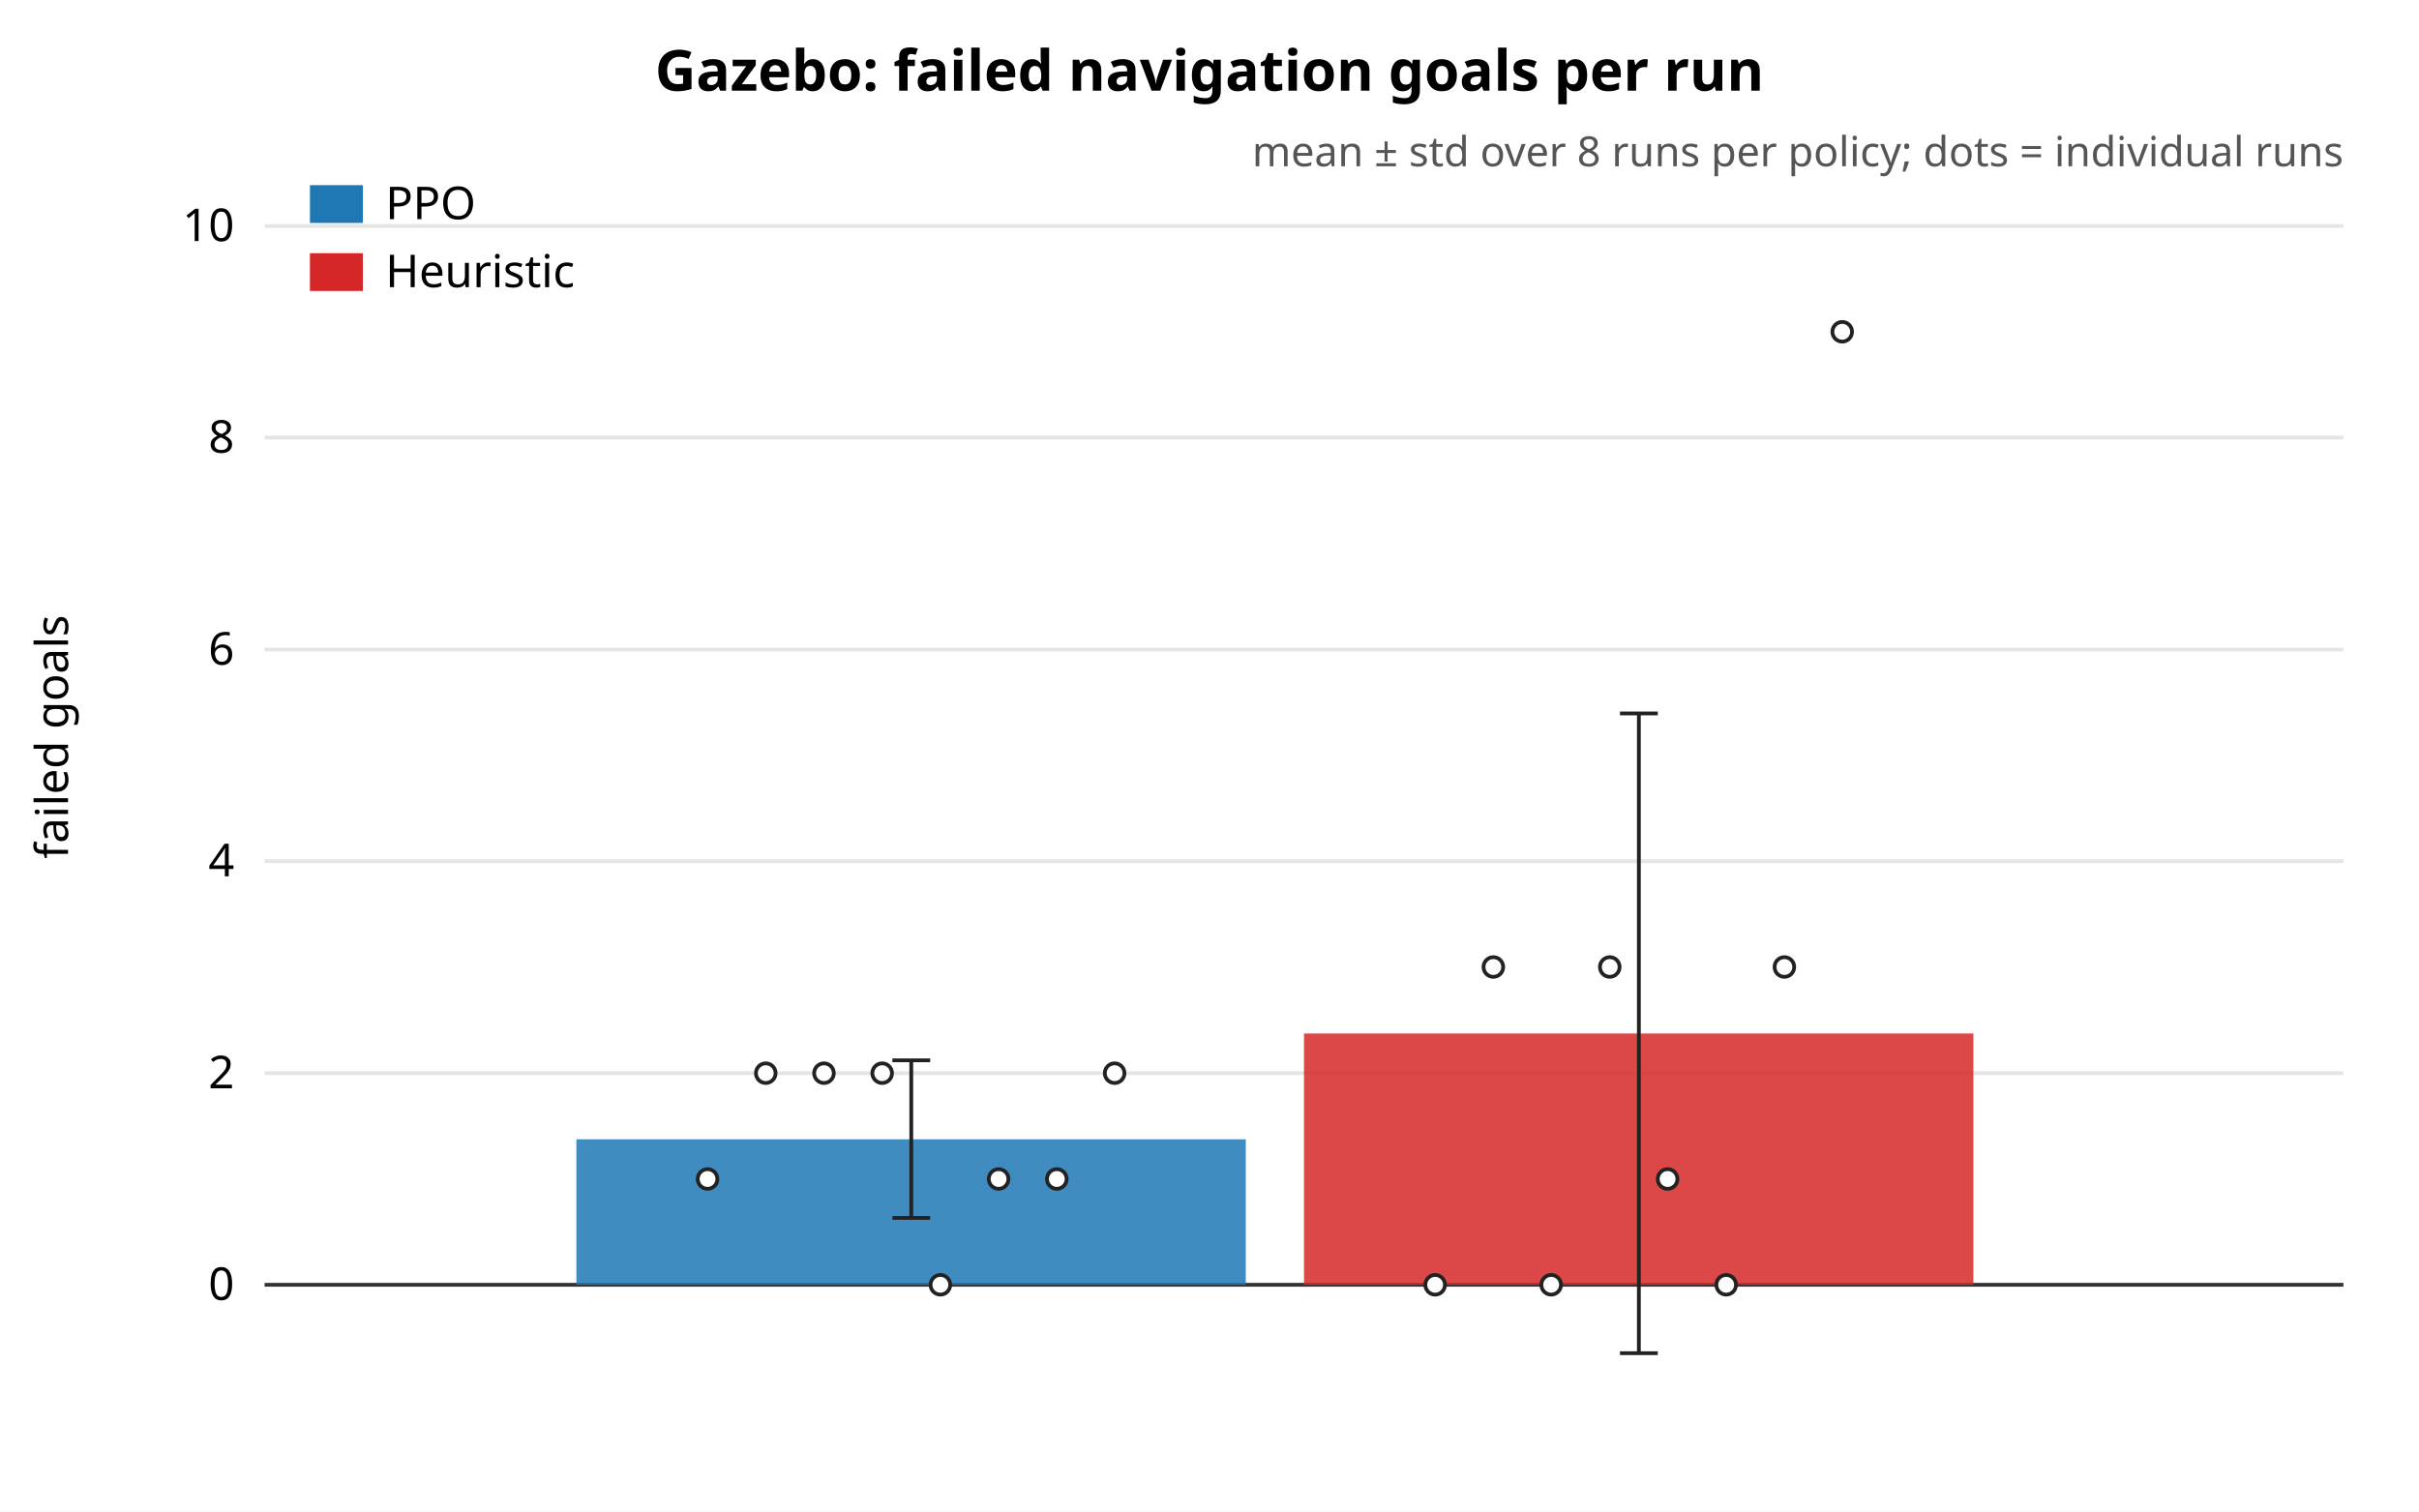
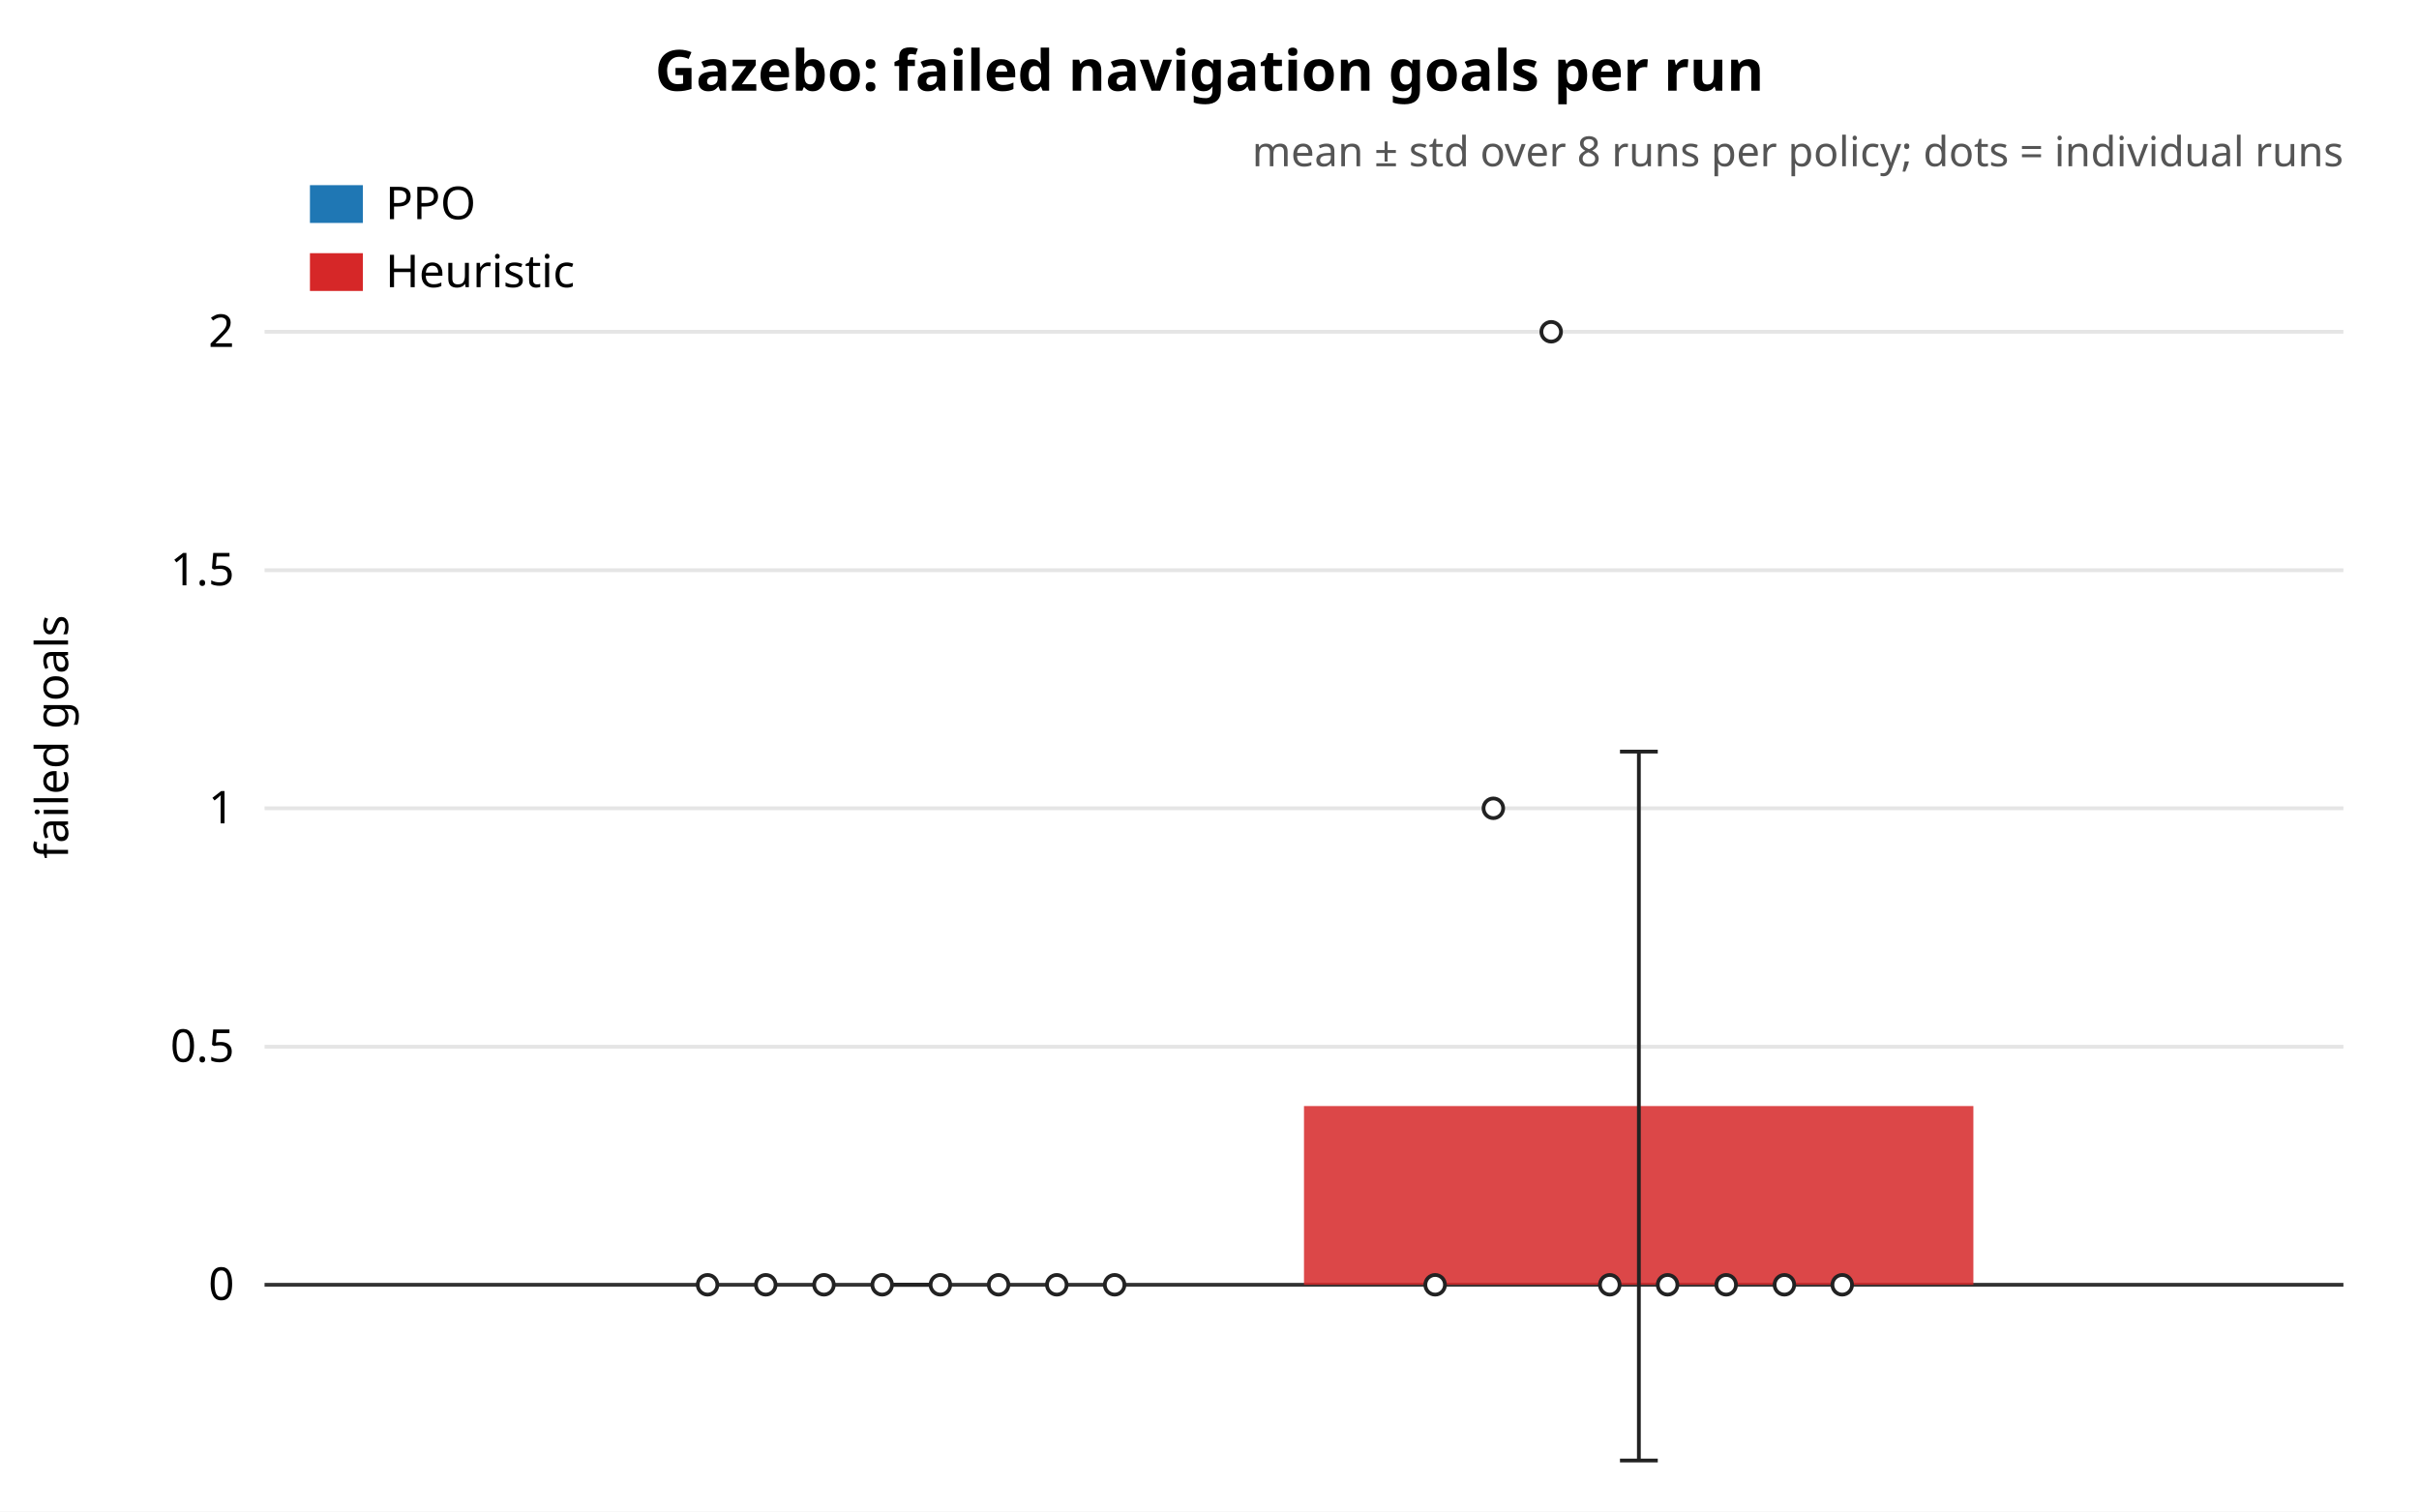
<svg xmlns="http://www.w3.org/2000/svg" width="640" height="400" font-family="sans-serif" font-size="12">
  <rect width="640" height="400" fill="white" />
  <text x="320.0" y="24" text-anchor="middle" font-size="15" font-weight="bold">Gazebo: failed navigation goals per run</text>
  <text x="18" y="195.0" transform="rotate(-90 18 195.0)" text-anchor="middle">failed goals</text>
  <line x1="70" x2="620" y1="340.0" y2="340.0" stroke="#e5e5e5" />
  <text x="62" y="344.0" text-anchor="end">0</text>
-   <line x1="70" x2="620" y1="284.0" y2="284.0" stroke="#e5e5e5" />
-   <text x="62" y="288.0" text-anchor="end">2</text>
-   <line x1="70" x2="620" y1="227.9" y2="227.9" stroke="#e5e5e5" />
-   <text x="62" y="231.9" text-anchor="end">4</text>
-   <line x1="70" x2="620" y1="171.9" y2="171.9" stroke="#e5e5e5" />
-   <text x="62" y="175.9" text-anchor="end">6</text>
-   <line x1="70" x2="620" y1="115.8" y2="115.8" stroke="#e5e5e5" />
-   <text x="62" y="119.8" text-anchor="end">8</text>
-   <line x1="70" x2="620" y1="59.8" y2="59.8" stroke="#e5e5e5" />
-   <text x="62" y="63.8" text-anchor="end">10</text>
+   <line x1="70" x2="620" y1="277.0" y2="277.0" stroke="#e5e5e5" />
+   <text x="62" y="281.0" text-anchor="end">0.5</text>
+   <line x1="70" x2="620" y1="213.9" y2="213.9" stroke="#e5e5e5" />
+   <text x="62" y="217.9" text-anchor="end">1</text>
+   <line x1="70" x2="620" y1="150.9" y2="150.9" stroke="#e5e5e5" />
+   <text x="62" y="154.9" text-anchor="end">1.5</text>
+   <line x1="70" x2="620" y1="87.8" y2="87.8" stroke="#e5e5e5" />
+   <text x="62" y="91.8" text-anchor="end">2</text>
  <line x1="70" x2="620" y1="340.0" y2="340.0" stroke="#333" />
  <text x="345.0" y="358" text-anchor="middle" />
-   <rect x="152.5" y="301.5" width="177.1" height="38.5" fill="#1f77b4" fill-opacity="0.85" />
-   <line x1="241.1" x2="241.1" y1="322.3" y2="280.6" stroke="#222" />
-   <line x1="236.1" x2="246.1" y1="280.6" y2="280.6" stroke="#222" />
-   <line x1="236.1" x2="246.1" y1="322.3" y2="322.3" stroke="#222" />
-   <circle cx="187.2" cy="312.0" r="2.6" fill="white" stroke="#222" />
-   <circle cx="202.6" cy="284.0" r="2.6" fill="white" stroke="#222" />
-   <circle cx="218.0" cy="284.0" r="2.6" fill="white" stroke="#222" />
-   <circle cx="233.4" cy="284.0" r="2.6" fill="white" stroke="#222" />
+   <rect x="152.5" y="340.0" width="177.1" height="0.0" fill="#1f77b4" fill-opacity="0.85" />
+   <line x1="241.1" x2="241.1" y1="340.0" y2="340.0" stroke="#222" />
+   <line x1="236.1" x2="246.1" y1="340.0" y2="340.0" stroke="#222" />
+   <line x1="236.1" x2="246.1" y1="340.0" y2="340.0" stroke="#222" />
+   <circle cx="187.2" cy="340.0" r="2.6" fill="white" stroke="#222" />
+   <circle cx="202.6" cy="340.0" r="2.6" fill="white" stroke="#222" />
+   <circle cx="218.0" cy="340.0" r="2.6" fill="white" stroke="#222" />
+   <circle cx="233.4" cy="340.0" r="2.6" fill="white" stroke="#222" />
  <circle cx="248.8" cy="340.0" r="2.6" fill="white" stroke="#222" />
-   <circle cx="264.2" cy="312.0" r="2.6" fill="white" stroke="#222" />
-   <circle cx="279.6" cy="312.0" r="2.6" fill="white" stroke="#222" />
-   <circle cx="294.9" cy="284.0" r="2.6" fill="white" stroke="#222" />
-   <rect x="345.0" y="273.5" width="177.1" height="66.5" fill="#d62728" fill-opacity="0.85" />
-   <line x1="433.6" x2="433.6" y1="358.1" y2="188.8" stroke="#222" />
-   <line x1="428.6" x2="438.6" y1="188.8" y2="188.8" stroke="#222" />
-   <line x1="428.6" x2="438.6" y1="358.1" y2="358.1" stroke="#222" />
+   <circle cx="264.2" cy="340.0" r="2.6" fill="white" stroke="#222" />
+   <circle cx="279.6" cy="340.0" r="2.6" fill="white" stroke="#222" />
+   <circle cx="294.9" cy="340.0" r="2.6" fill="white" stroke="#222" />
+   <rect x="345.0" y="292.7" width="177.1" height="47.3" fill="#d62728" fill-opacity="0.85" />
+   <line x1="433.6" x2="433.6" y1="386.5" y2="198.9" stroke="#222" />
+   <line x1="428.6" x2="438.6" y1="198.9" y2="198.9" stroke="#222" />
+   <line x1="428.6" x2="438.6" y1="386.5" y2="386.5" stroke="#222" />
  <circle cx="379.7" cy="340.0" r="2.6" fill="white" stroke="#222" />
-   <circle cx="395.1" cy="255.9" r="2.6" fill="white" stroke="#222" />
-   <circle cx="410.4" cy="340.0" r="2.6" fill="white" stroke="#222" />
-   <circle cx="425.9" cy="255.9" r="2.6" fill="white" stroke="#222" />
-   <circle cx="441.2" cy="312.0" r="2.6" fill="white" stroke="#222" />
+   <circle cx="395.1" cy="213.9" r="2.6" fill="white" stroke="#222" />
+   <circle cx="410.4" cy="87.8" r="2.6" fill="white" stroke="#222" />
+   <circle cx="425.9" cy="340.0" r="2.6" fill="white" stroke="#222" />
+   <circle cx="441.2" cy="340.0" r="2.6" fill="white" stroke="#222" />
  <circle cx="456.7" cy="340.0" r="2.6" fill="white" stroke="#222" />
-   <circle cx="472.1" cy="255.9" r="2.6" fill="white" stroke="#222" />
-   <circle cx="487.4" cy="87.8" r="2.6" fill="white" stroke="#222" />
+   <circle cx="472.1" cy="340.0" r="2.6" fill="white" stroke="#222" />
+   <circle cx="487.4" cy="340.0" r="2.6" fill="white" stroke="#222" />
  <rect x="82" y="49" width="14" height="10" fill="#1f77b4" />
  <text x="102" y="58">PPO</text>
  <rect x="82" y="67" width="14" height="10" fill="#d62728" />
  <text x="102" y="76">Heuristic</text>
  <text x="620" y="44" text-anchor="end" font-size="11" fill="#555">mean ± std over 8 runs per policy; dots = individual runs</text>
</svg>
